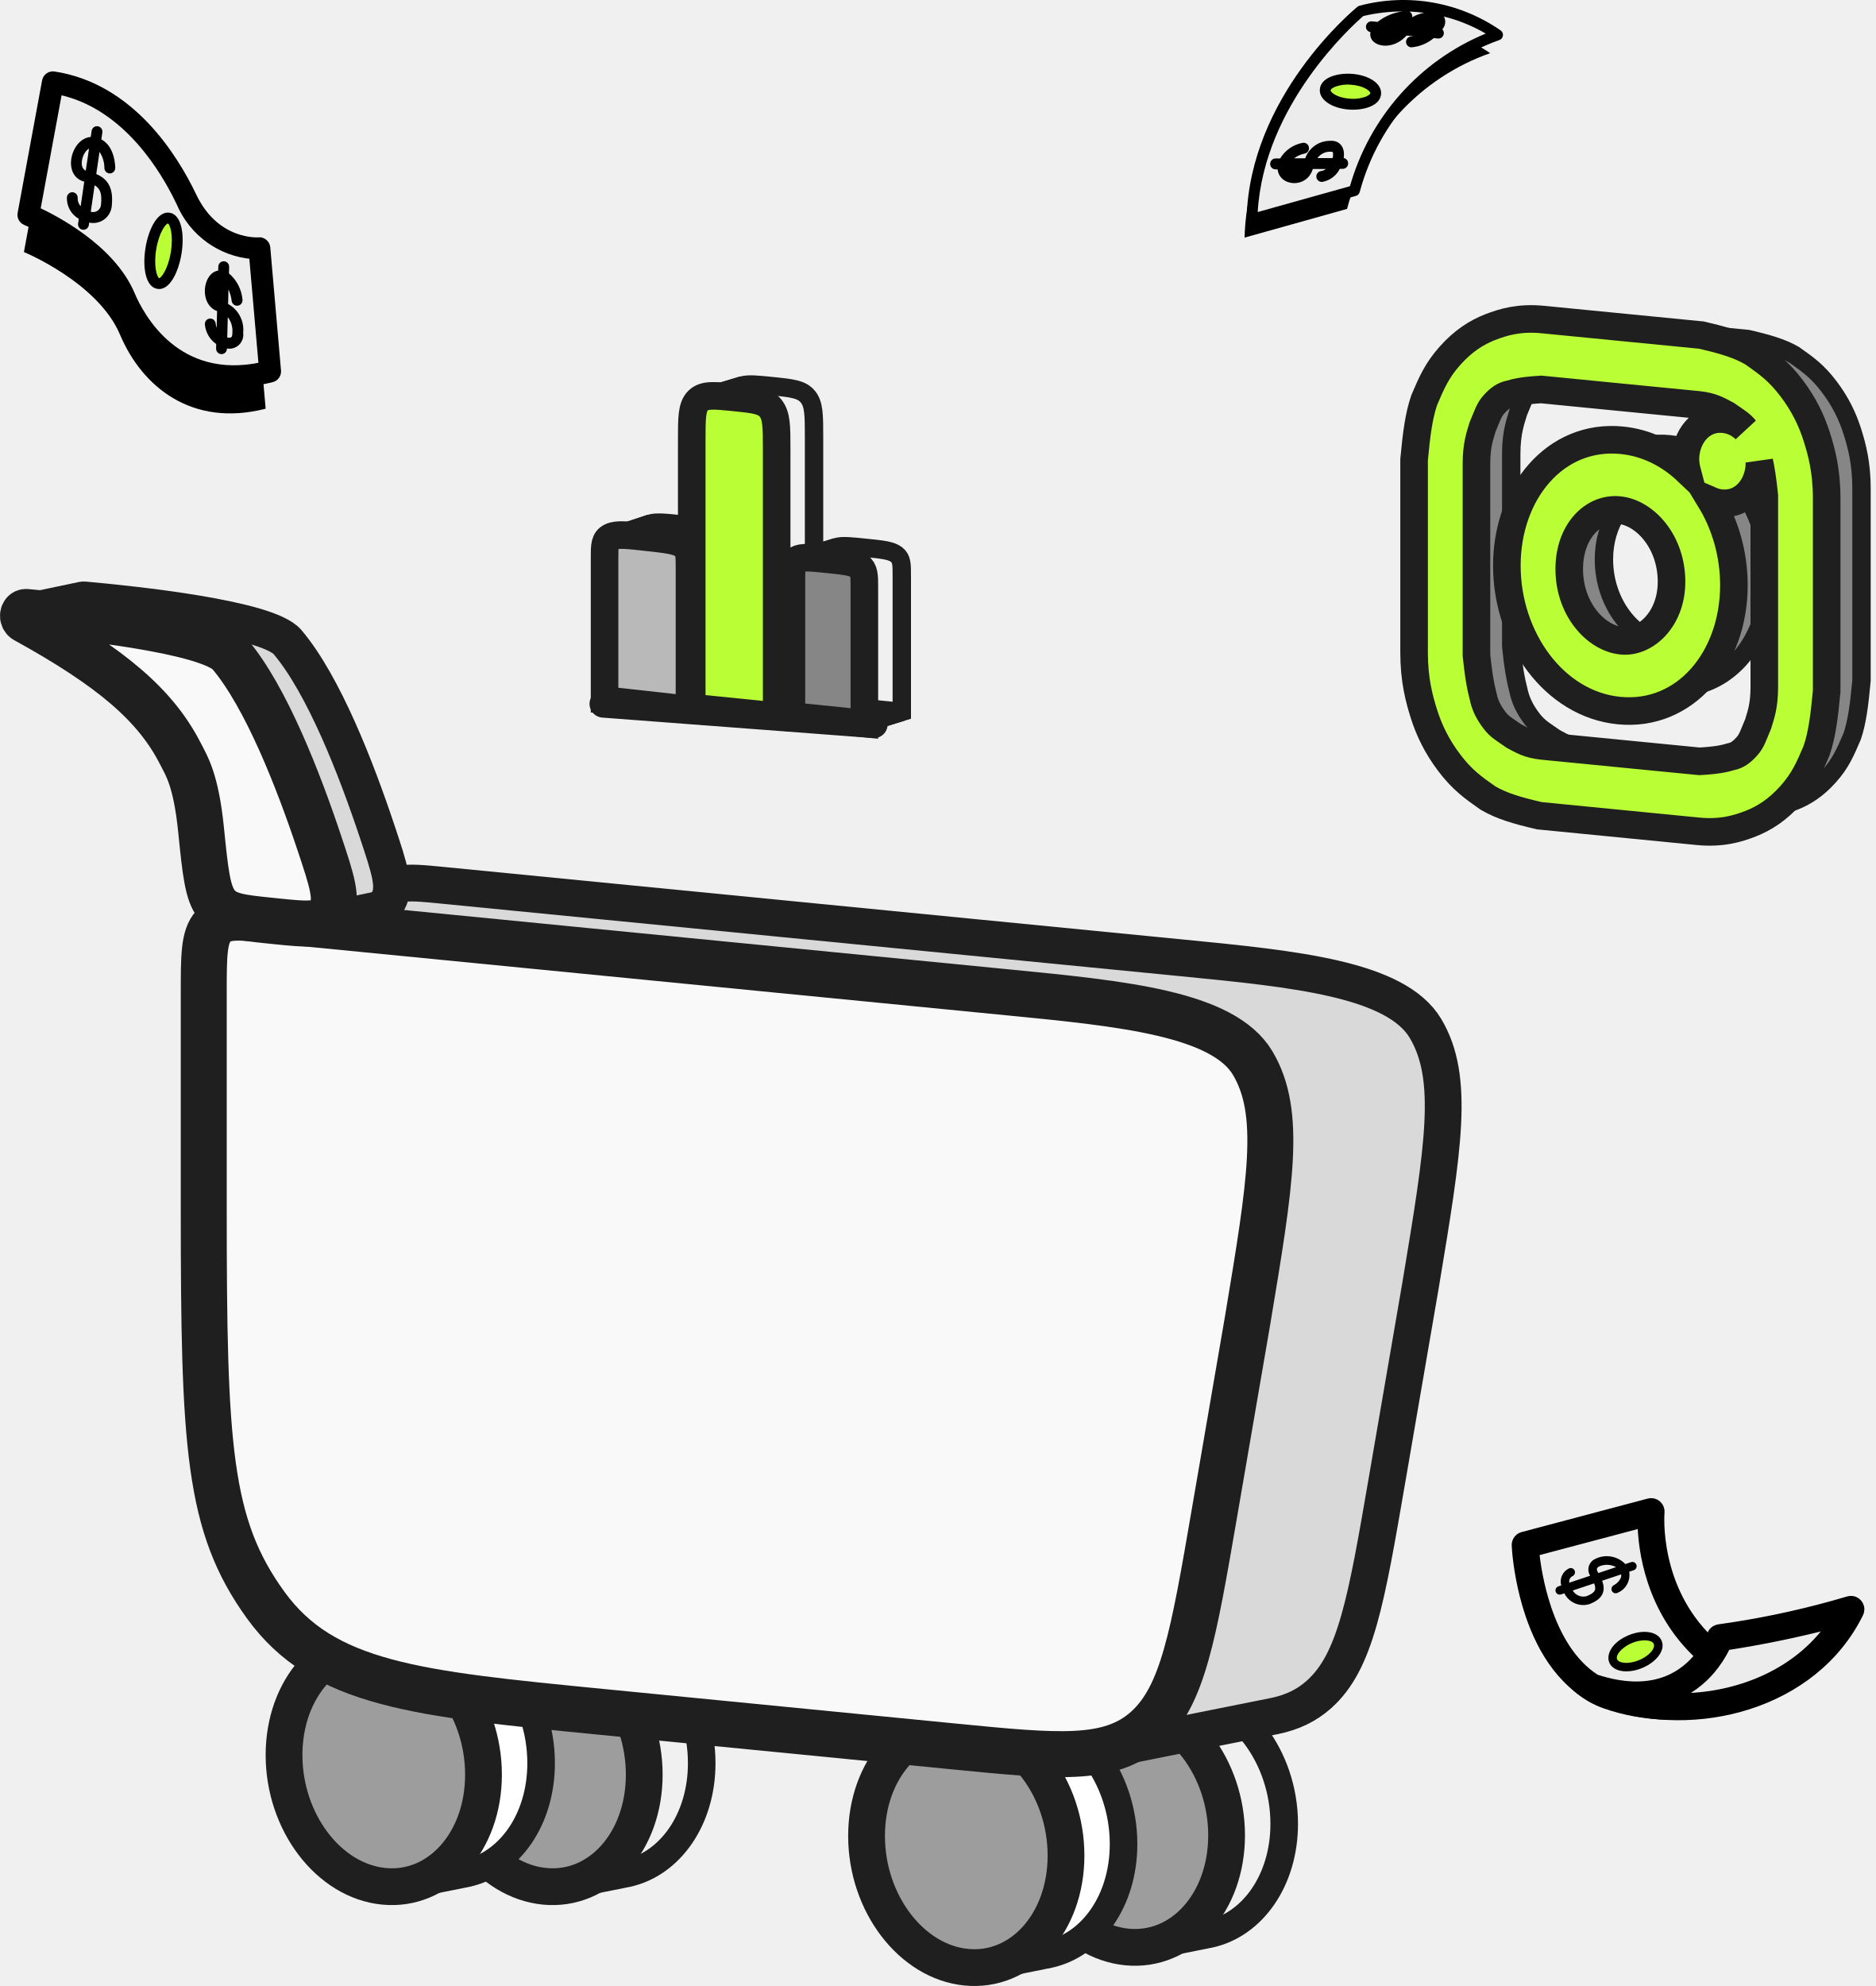
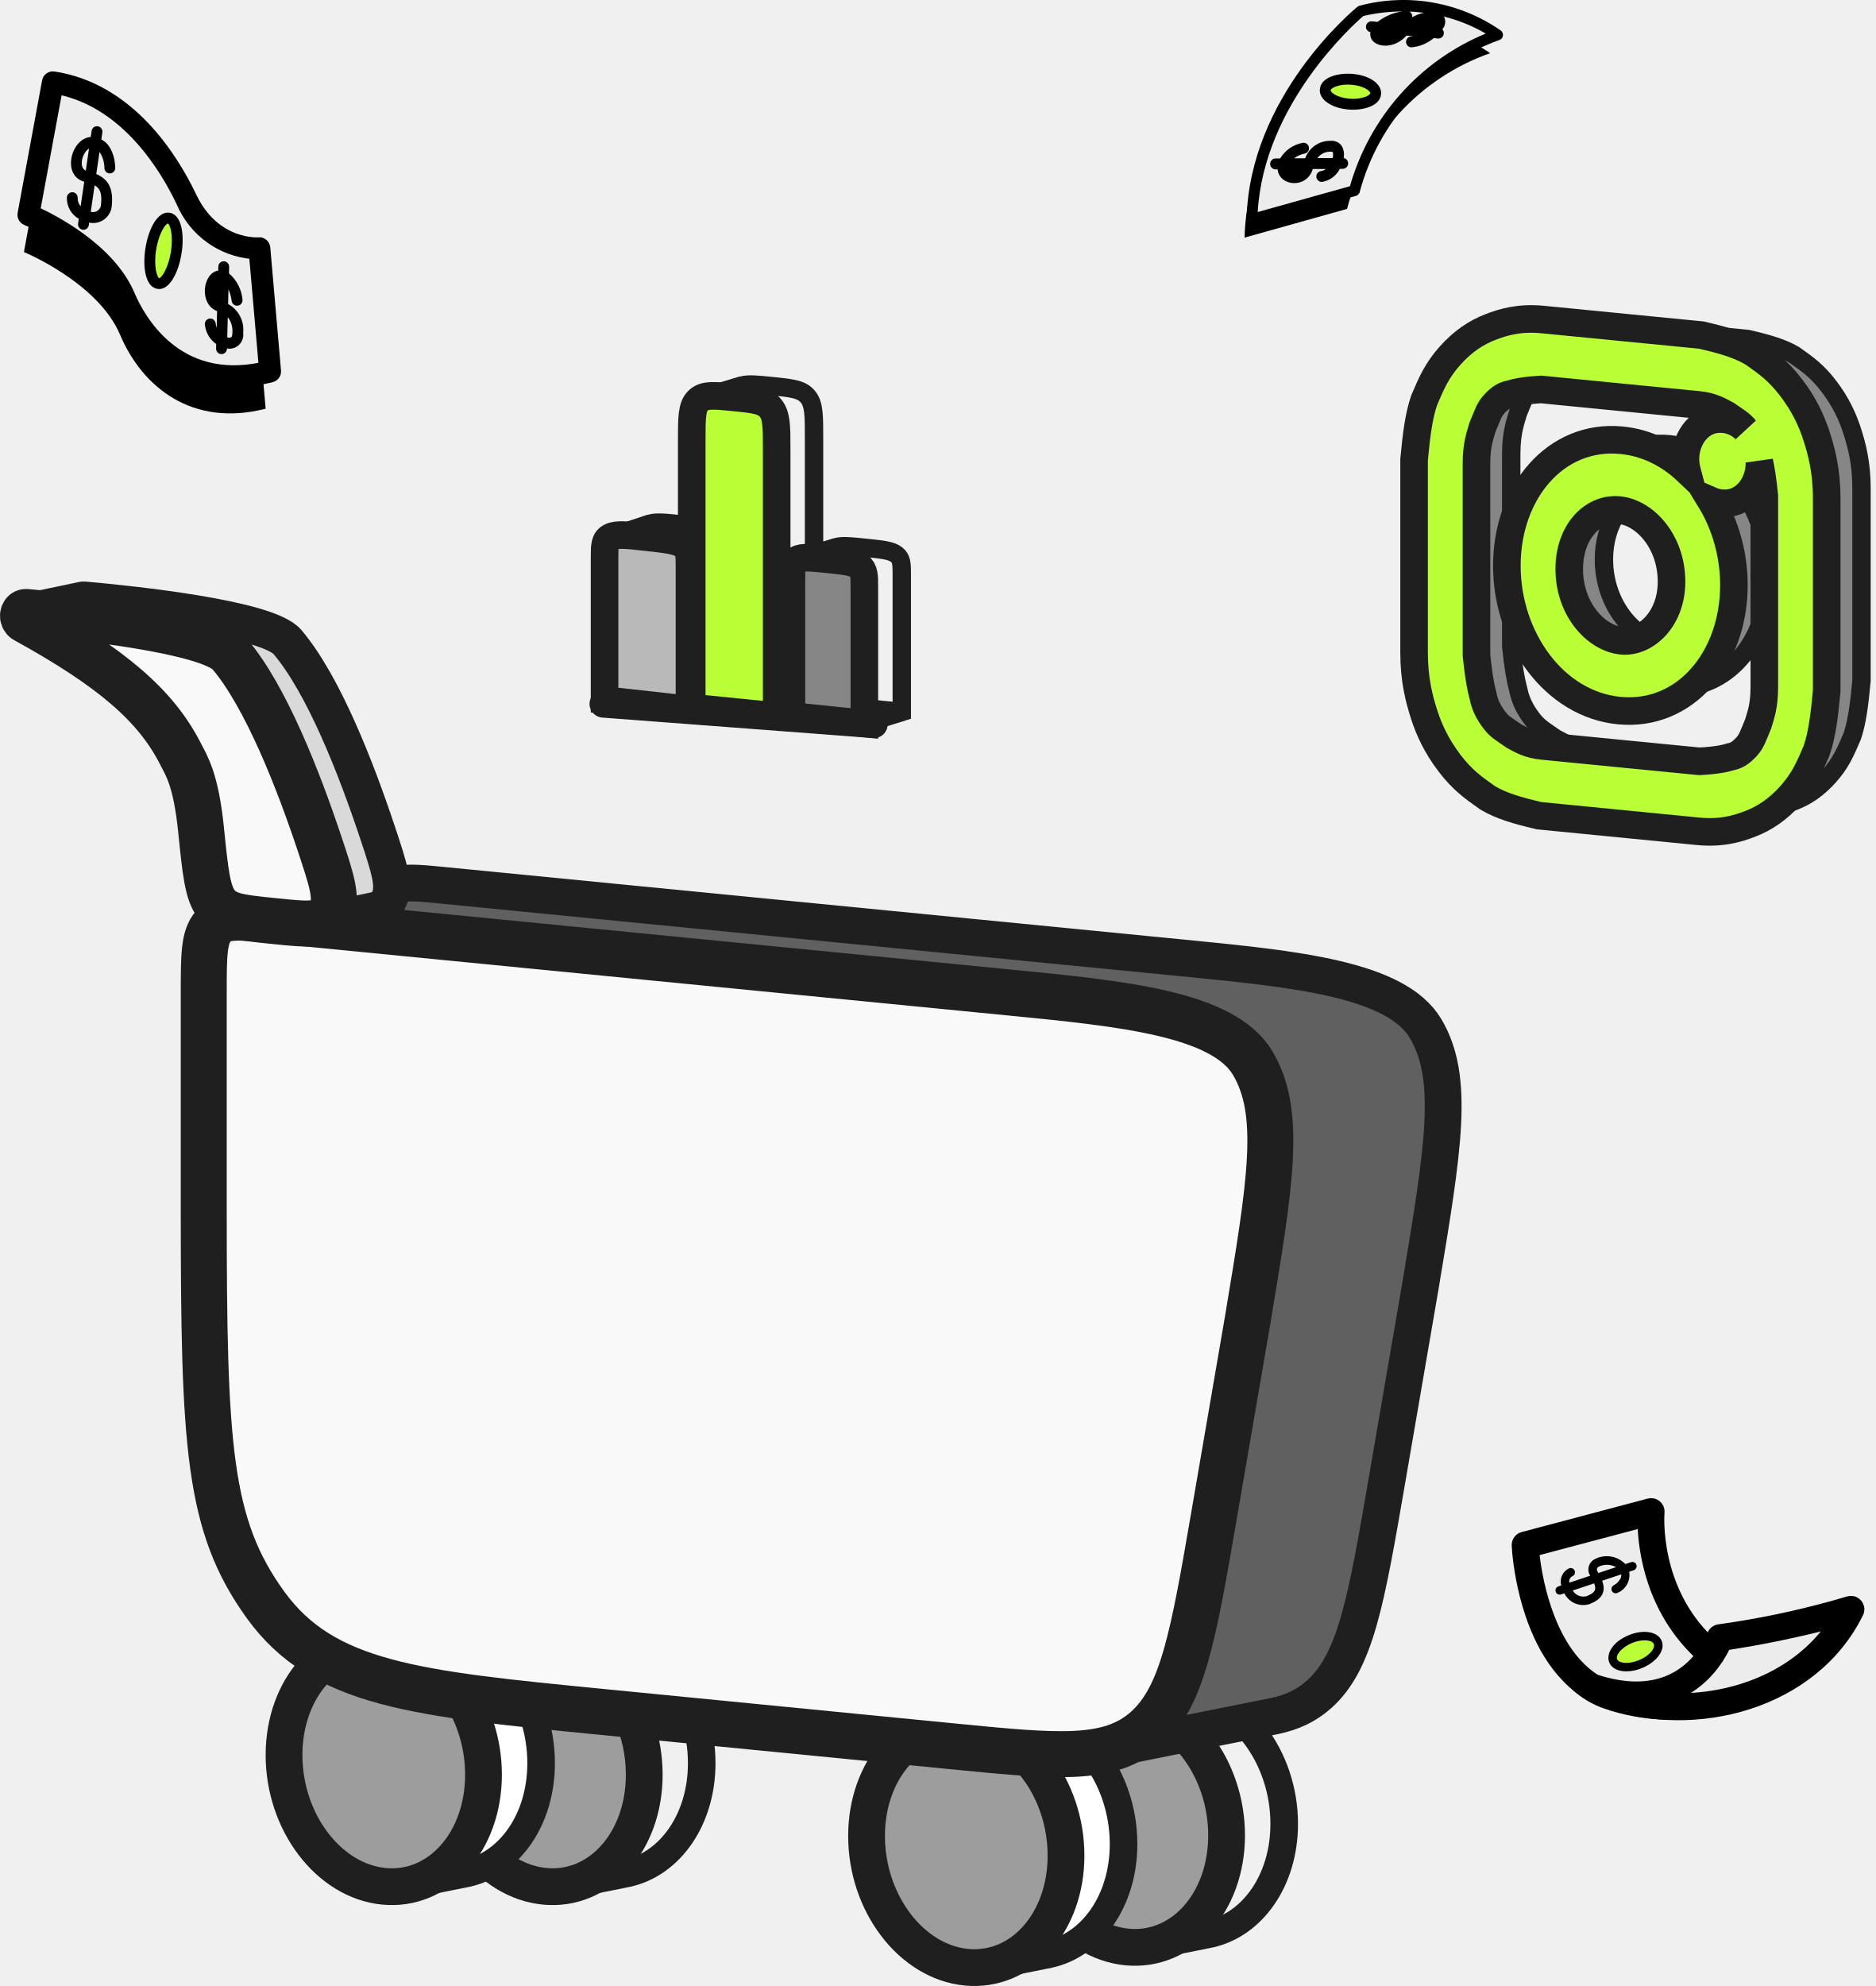
<svg xmlns="http://www.w3.org/2000/svg" width="102" height="108" viewBox="0 0 102 108" fill="none">
  <path d="M47.531 39.389L32.815 38.275" stroke="#1F1F1F" stroke-width="1.5" stroke-linecap="round" />
  <path fill-rule="evenodd" clip-rule="evenodd" d="M37.501 38.584V30.837C37.501 30.193 37.501 29.871 37.163 29.633C36.824 29.395 36.28 29.335 35.191 29.214C34.212 29.105 33.673 29.046 33.328 29.153L35.362 28.477C35.706 28.369 36.245 28.428 37.225 28.537C38.314 28.658 38.858 28.718 39.196 28.956C39.535 29.194 39.535 29.516 39.535 30.16V37.907L37.501 38.584Z" stroke="#1F1F1F" />
  <path fill-rule="evenodd" clip-rule="evenodd" d="M33.329 29.154C33.291 29.166 33.255 29.18 33.221 29.196C32.883 29.359 32.883 29.681 32.883 30.326V38.072L37.502 38.585L39.535 37.908L34.916 37.395V29.649C34.916 29.004 34.916 28.682 35.255 28.519C35.288 28.503 35.324 28.489 35.363 28.477L33.329 29.154Z" stroke="#1F1F1F" />
  <path d="M32.883 30.325V38.072L37.502 38.584V30.838C37.502 30.193 37.502 29.871 37.163 29.633C36.825 29.396 36.281 29.335 35.192 29.215C34.104 29.094 33.559 29.033 33.221 29.196C32.883 29.359 32.883 29.681 32.883 30.325Z" fill="#B9B9B9" stroke="#1F1F1F" stroke-width="1.5" />
  <path fill-rule="evenodd" clip-rule="evenodd" d="M42.244 38.946V24.41C42.244 23.2 42.244 22.596 41.905 22.186C41.567 21.776 41.023 21.721 39.934 21.611C39.172 21.534 38.677 21.484 38.332 21.578L40.366 20.962C40.71 20.868 41.206 20.918 41.968 20.995C43.056 21.105 43.601 21.16 43.939 21.57C44.277 21.98 44.277 22.584 44.277 23.794V38.33L42.244 38.946Z" stroke="#1F1F1F" />
  <path fill-rule="evenodd" clip-rule="evenodd" d="M38.332 21.578C38.185 21.618 38.065 21.685 37.963 21.788C37.625 22.129 37.625 22.734 37.625 23.943V38.479L42.244 38.945L44.278 38.33L39.659 37.863V23.327C39.659 22.118 39.659 21.513 39.997 21.172C40.098 21.069 40.218 21.003 40.366 20.962L38.332 21.578Z" stroke="#1F1F1F" />
  <path d="M37.625 23.943V38.479L42.244 38.946V24.41C42.244 23.2 42.244 22.596 41.906 22.186C41.568 21.776 41.023 21.721 39.934 21.611C38.846 21.501 38.301 21.446 37.963 21.788C37.625 22.129 37.625 22.734 37.625 23.943Z" fill="#BAFE35" stroke="#1F1F1F" stroke-width="1.5" />
  <path fill-rule="evenodd" clip-rule="evenodd" d="M47.016 39.342V31.927C47.016 31.311 47.016 31.002 46.726 30.781C46.435 30.559 45.968 30.511 45.033 30.415C44.228 30.333 43.77 30.286 43.473 30.377L45.506 29.751C45.804 29.66 46.262 29.707 47.066 29.79C48.001 29.885 48.469 29.933 48.759 30.155C49.05 30.376 49.05 30.685 49.05 31.302V38.716L47.016 39.342Z" stroke="#1F1F1F" />
  <path fill-rule="evenodd" clip-rule="evenodd" d="M43.471 30.377C43.422 30.392 43.378 30.411 43.337 30.433C43.047 30.595 43.047 30.904 43.047 31.52V38.935L47.014 39.342L49.048 38.716L45.081 38.309V30.894C45.081 30.277 45.081 29.969 45.371 29.807C45.412 29.785 45.456 29.766 45.504 29.751L43.471 30.377Z" stroke="#1F1F1F" />
  <path d="M43.047 31.521V38.935L47.014 39.342V31.928C47.014 31.311 47.014 31.003 46.724 30.781C46.433 30.56 45.966 30.512 45.031 30.416C44.095 30.32 43.628 30.272 43.337 30.434C43.047 30.595 43.047 30.904 43.047 31.521Z" fill="#868686" stroke="#1F1F1F" stroke-width="1.5" />
  <path fill-rule="evenodd" clip-rule="evenodd" d="M62.679 105.796C62.236 105.895 61.771 105.925 61.292 105.878C58.296 105.584 55.867 102.389 55.867 98.742C55.867 95.678 57.581 93.27 59.905 92.752L63.038 92.125C60.714 92.643 59 95.051 59 98.115C59 101.762 61.428 104.957 64.424 105.251C64.904 105.298 65.369 105.268 65.811 105.169L62.679 105.796Z" stroke="#1F1F1F" />
  <path fill-rule="evenodd" clip-rule="evenodd" d="M59.906 92.752C60.349 92.654 60.814 92.624 61.293 92.671C64.289 92.965 66.718 96.159 66.718 99.807C66.718 102.87 65.004 105.279 62.68 105.797L65.813 105.17C68.137 104.652 69.85 102.243 69.85 99.18C69.85 95.532 67.422 92.338 64.426 92.043C63.946 91.996 63.482 92.026 63.039 92.125L59.906 92.752Z" stroke="#1F1F1F" stroke-width="1.5" />
  <path d="M66.716 99.807C66.716 103.454 64.288 106.172 61.292 105.878C58.296 105.584 55.867 102.389 55.867 98.742C55.867 95.095 58.296 92.376 61.292 92.671C64.288 92.965 66.716 96.159 66.716 99.807Z" fill="#9D9D9D" stroke="#1F1F1F" stroke-width="2" />
  <path fill-rule="evenodd" clip-rule="evenodd" d="M31.003 102.496C30.56 102.595 30.095 102.625 29.616 102.578C26.62 102.284 24.191 99.089 24.191 95.442C24.191 92.378 25.905 89.97 28.229 89.452L31.362 88.825C29.038 89.343 27.324 91.751 27.324 94.815C27.324 98.462 29.753 101.657 32.749 101.951C33.228 101.998 33.693 101.968 34.136 101.869L31.003 102.496Z" stroke="#1F1F1F" />
  <path fill-rule="evenodd" clip-rule="evenodd" d="M28.223 89.452C28.665 89.353 29.13 89.323 29.61 89.371C32.605 89.665 35.034 92.859 35.034 96.507C35.034 99.57 33.32 101.979 30.996 102.497L34.129 101.87C36.453 101.352 38.167 98.943 38.167 95.88C38.167 92.233 35.738 89.037 32.742 88.743C32.263 88.696 31.798 88.727 31.355 88.825L28.223 89.452Z" stroke="#1F1F1F" stroke-width="1.5" />
  <path d="M35.041 96.507C35.041 100.154 32.612 102.872 29.616 102.578C26.62 102.284 24.191 99.089 24.191 95.442C24.191 91.795 26.62 89.076 29.616 89.37C32.612 89.664 35.041 92.859 35.041 96.507Z" fill="#9D9D9D" stroke="#1F1F1F" stroke-width="2" />
  <path fill-rule="evenodd" clip-rule="evenodd" d="M53.944 106.896C53.502 106.995 53.037 107.025 52.557 106.978C49.562 106.684 47.133 103.489 47.133 99.842C47.133 96.778 48.846 94.37 51.17 93.852L54.303 93.225C51.979 93.743 50.266 96.151 50.266 99.215C50.266 102.862 52.694 106.057 55.69 106.351C56.169 106.398 56.634 106.368 57.077 106.269L53.944 106.896Z" stroke="#1F1F1F" />
  <path fill-rule="evenodd" clip-rule="evenodd" d="M51.168 93.852C51.611 93.753 52.075 93.723 52.555 93.77C55.551 94.064 57.979 97.259 57.979 100.907C57.979 103.97 56.266 106.379 53.942 106.897L57.074 106.269C59.398 105.752 61.112 103.343 61.112 100.28C61.112 96.632 58.683 93.437 55.688 93.143C55.208 93.096 54.743 93.126 54.301 93.225L51.168 93.852Z" fill="white" stroke="#1F1F1F" stroke-width="1.5" />
  <path d="M57.982 100.907C57.982 104.554 55.553 107.272 52.557 106.978C49.562 106.684 47.133 103.489 47.133 99.842C47.133 96.195 49.562 93.476 52.557 93.77C55.553 94.064 57.982 97.259 57.982 100.907Z" fill="#9D9D9D" stroke="#1F1F1F" stroke-width="2" />
  <path fill-rule="evenodd" clip-rule="evenodd" d="M22.261 102.496C21.818 102.595 21.353 102.625 20.874 102.578C17.878 102.284 15.449 99.089 15.449 95.442C15.449 92.378 17.163 89.97 19.487 89.452L22.62 88.825C20.296 89.343 18.582 91.751 18.582 94.815C18.582 98.462 21.011 101.657 24.006 101.951C24.486 101.998 24.951 101.968 25.393 101.869L22.261 102.496Z" stroke="#1F1F1F" />
  <path fill-rule="evenodd" clip-rule="evenodd" d="M19.488 89.452C19.931 89.353 20.396 89.323 20.875 89.371C23.871 89.665 26.3 92.859 26.3 96.507C26.3 99.57 24.586 101.979 22.262 102.497L25.395 101.87C27.719 101.352 29.432 98.943 29.432 95.88C29.432 92.233 27.004 89.037 24.008 88.743C23.528 88.696 23.064 88.727 22.621 88.825L19.488 89.452Z" fill="white" stroke="#1F1F1F" stroke-width="1.5" />
  <path d="M26.298 96.507C26.298 100.154 23.87 102.872 20.874 102.578C17.878 102.284 15.449 99.089 15.449 95.442C15.449 91.795 17.878 89.076 20.874 89.37C23.87 89.664 26.298 92.859 26.298 96.507Z" fill="#9D9D9D" stroke="#1F1F1F" stroke-width="2" />
-   <path fill-rule="evenodd" clip-rule="evenodd" d="M12.324 49.961C12.85 49.846 13.585 49.918 14.664 50.024L54.955 53.977C61.048 54.575 66.534 55.114 68.139 57.812C69.745 60.51 69.117 64.277 67.862 71.81V71.81L66.054 82.308C64.915 88.927 64.345 92.237 62.35 94.02C61.671 94.627 60.897 94.995 59.949 95.195L69.347 93.314C70.295 93.114 71.069 92.746 71.748 92.139C73.743 90.356 74.313 87.046 75.452 80.427L77.26 69.929V69.929C78.515 62.396 79.142 58.629 77.537 55.931C75.931 53.233 70.446 52.694 64.353 52.096L24.062 48.142C22.983 48.036 22.248 47.964 21.722 48.08L12.324 49.961Z" fill="#D9D9D9" stroke="#1F1F1F" stroke-width="2" />
+   <path fill-rule="evenodd" clip-rule="evenodd" d="M12.324 49.961C12.85 49.846 13.585 49.918 14.664 50.024L54.955 53.977C61.048 54.575 66.534 55.114 68.139 57.812C69.745 60.51 69.117 64.277 67.862 71.81V71.81L66.054 82.308C64.915 88.927 64.345 92.237 62.35 94.02C61.671 94.627 60.897 94.995 59.949 95.195L69.347 93.314C70.295 93.114 71.069 92.746 71.748 92.139C73.743 90.356 74.313 87.046 75.452 80.427L77.26 69.929V69.929C78.515 62.396 79.142 58.629 77.537 55.931C75.931 53.233 70.446 52.694 64.353 52.096L24.062 48.142C22.983 48.036 22.248 47.964 21.722 48.08L12.324 49.961Z" fill="#606060" stroke="#1F1F1F" stroke-width="2" />
  <path d="M51.883 94.973L32.706 93.091C22.62 92.102 17.577 91.607 14.444 87.276C11.311 82.945 11.082 78.649 11.082 65.698V57.686V54.03C11.082 51.976 11.082 50.949 11.606 50.362C12.13 49.776 12.974 49.858 14.661 50.024L54.952 53.978C61.045 54.576 66.53 55.114 68.136 57.812C69.741 60.511 69.114 64.277 67.858 71.81V71.811L66.051 82.308C64.911 88.927 64.342 92.237 62.346 94.021C60.351 95.804 57.528 95.527 51.883 94.973Z" fill="#F9F9F9" stroke="#1F1F1F" stroke-width="2.5" />
  <path fill-rule="evenodd" clip-rule="evenodd" d="M17.217 50.173C17.576 50.1 17.824 49.937 17.991 49.628C18.388 48.893 18.056 47.894 17.391 45.897V45.897C16.239 42.439 14.476 37.908 12.511 35.578C11.421 34.285 4.13 33.52 1.432 33.279C1.416 33.277 1.401 33.278 1.387 33.281L4.519 32.624C4.534 32.621 4.549 32.62 4.565 32.622C7.263 32.863 14.553 33.628 15.643 34.921C17.609 37.251 19.372 41.782 20.523 45.24V45.24C21.188 47.237 21.521 48.236 21.124 48.971C20.957 49.28 20.709 49.444 20.35 49.516L17.217 50.173Z" fill="#D9D9D9" stroke="#1F1F1F" stroke-width="2" />
  <path fill-rule="evenodd" clip-rule="evenodd" d="M1.383 33.281C1.22 33.315 1.196 33.618 1.372 33.716C6.079 36.31 8.477 38.356 9.823 41.007C10.139 41.63 10.659 42.38 10.936 45.122C11.17 47.428 11.287 48.581 11.793 49.2C12.3 49.819 13.101 49.902 14.704 50.067L15.017 50.099C16.012 50.201 16.718 50.274 17.214 50.173L20.346 49.516C19.851 49.617 19.145 49.544 18.15 49.442L17.837 49.41C16.234 49.245 15.432 49.163 14.926 48.544C14.419 47.924 14.303 46.771 14.069 44.465C13.791 41.723 13.271 40.973 12.955 40.35C11.609 37.7 9.212 35.653 4.505 33.059C4.329 32.962 4.353 32.658 4.516 32.624L1.383 33.281Z" stroke="#1F1F1F" />
  <path d="M9.823 41.007C10.139 41.63 10.659 42.38 10.936 45.122C11.17 47.428 11.287 48.581 11.793 49.2C12.3 49.82 13.101 49.902 14.704 50.067L15.017 50.099C16.732 50.275 17.59 50.363 17.987 49.628C18.384 48.893 18.052 47.894 17.387 45.897V45.897C16.236 42.439 14.472 37.908 12.507 35.578C11.417 34.285 4.126 33.52 1.429 33.279C1.226 33.261 1.181 33.61 1.372 33.716C6.079 36.31 8.477 38.357 9.823 41.007Z" fill="#F9F9F9" stroke="#1F1F1F" stroke-width="2.5" />
  <path fill-rule="evenodd" clip-rule="evenodd" d="M94.316 41.88C94.187 41.92 94.044 41.958 93.871 41.993L96.514 41.464C96.687 41.429 96.83 41.391 96.959 41.351L94.316 41.88Z" stroke="#1F1F1F" />
  <path fill-rule="evenodd" clip-rule="evenodd" d="M93.87 41.994C93.535 42.062 93.088 42.12 92.422 42.156C91.287 42.044 91.035 42.019 88.133 41.735C85.232 41.45 84.979 41.425 83.844 41.314C82.835 41.215 82.33 40.858 81.952 40.667C81.447 40.311 81.069 40.12 80.69 39.622C80.312 39.124 80.059 38.639 79.933 38.012C79.807 37.539 79.681 36.912 79.555 35.671C79.555 34.289 79.555 33.982 79.555 30.449C79.555 26.917 79.555 26.61 79.555 25.228C79.555 23.999 79.807 23.409 79.933 22.961C80.186 22.372 80.312 21.923 80.69 21.5C81.069 21.076 81.447 20.806 81.952 20.702L84.594 20.173C84.09 20.277 83.711 20.547 83.333 20.971C82.954 21.394 82.828 21.843 82.576 22.432C82.45 22.88 82.198 23.47 82.198 24.699C82.198 26.081 82.198 26.388 82.198 29.92C82.198 33.453 82.198 33.76 82.198 35.142C82.324 36.383 82.45 37.01 82.576 37.483C82.702 38.11 82.954 38.595 83.333 39.093C83.711 39.591 84.09 39.782 84.594 40.138C84.973 40.329 85.478 40.686 86.487 40.785C87.622 40.896 87.874 40.921 90.776 41.206C93.678 41.49 93.93 41.515 95.065 41.627C95.731 41.591 96.178 41.533 96.513 41.465L93.87 41.994Z" fill="#868686" stroke="#1F1F1F" />
  <path fill-rule="evenodd" clip-rule="evenodd" d="M81.961 20.701C82.09 20.662 82.233 20.623 82.406 20.588L85.048 20.06C84.876 20.095 84.733 20.133 84.604 20.172L81.961 20.701Z" stroke="#1F1F1F" />
  <path fill-rule="evenodd" clip-rule="evenodd" d="M82.394 20.589C82.73 20.52 83.176 20.463 83.842 20.427C84.978 20.538 85.356 20.575 88.131 20.848C90.907 21.12 91.285 21.157 92.421 21.269C93.43 21.368 93.934 21.724 94.313 21.915C94.817 22.272 95.196 22.462 95.575 22.96C95.953 23.458 96.205 23.944 96.331 24.57C96.458 25.044 96.584 25.67 96.71 26.911C96.71 28.293 96.71 28.601 96.71 32.133C96.71 35.665 96.71 35.972 96.71 37.355C96.71 38.583 96.458 39.173 96.331 39.621C96.079 40.211 95.953 40.659 95.575 41.083C95.196 41.506 94.817 41.776 94.313 41.88L96.956 41.351C97.46 41.247 97.839 40.977 98.217 40.554C98.596 40.13 98.722 39.682 98.974 39.092C99.1 38.644 99.353 38.054 99.353 36.826C99.353 35.443 99.353 35.136 99.353 31.604C99.353 28.072 99.353 27.764 99.353 26.382C99.227 25.141 99.1 24.515 98.974 24.041C98.848 23.415 98.596 22.929 98.217 22.431C97.839 21.933 97.46 21.743 96.956 21.386C96.577 21.195 96.073 20.839 95.064 20.74C93.928 20.628 93.55 20.591 90.774 20.319C87.999 20.046 87.62 20.009 86.485 19.898C85.819 19.934 85.373 19.991 85.037 20.06L82.394 20.589Z" stroke="#1F1F1F" />
  <path fill-rule="evenodd" clip-rule="evenodd" d="M82.346 18.182C81.957 18.257 81.625 18.372 81.323 18.49C80.692 18.735 80.061 19.134 79.43 19.84C78.799 20.546 78.547 21.135 78.169 22.02C77.916 22.763 77.79 23.672 77.664 25.042C77.664 26.424 77.664 26.885 77.664 30.264C77.664 33.796 77.664 34.103 77.664 35.485C77.664 36.867 77.916 37.814 78.169 38.606C78.421 39.399 78.799 40.204 79.43 41.034C80.061 41.864 80.566 42.22 81.323 42.755C81.953 43.124 82.71 43.352 83.846 43.617C84.981 43.729 85.359 43.766 88.135 44.038C90.91 44.311 91.289 44.348 92.424 44.459C93.014 44.517 93.502 44.482 93.924 44.4L96.567 43.871C96.145 43.953 95.657 43.988 95.067 43.93C93.931 43.819 93.553 43.782 90.778 43.509C88.002 43.237 87.624 43.2 86.488 43.088C85.353 42.823 84.596 42.595 83.965 42.226C83.209 41.691 82.704 41.335 82.073 40.505C81.442 39.675 81.064 38.87 80.811 38.077C80.559 37.285 80.307 36.339 80.307 34.956C80.307 33.574 80.307 33.267 80.307 29.735C80.307 26.356 80.307 25.895 80.307 24.513C80.433 23.143 80.559 22.234 80.811 21.491C81.19 20.606 81.442 20.017 82.073 19.311C82.704 18.605 83.335 18.206 83.965 17.961C84.268 17.843 84.6 17.728 84.989 17.653L82.346 18.182Z" stroke="#1F1F1F" />
  <path fill-rule="evenodd" clip-rule="evenodd" d="M93.925 44.4C94.314 44.325 94.646 44.21 94.949 44.092C95.58 43.847 96.21 43.448 96.841 42.742C97.472 42.036 97.724 41.447 98.103 40.562C98.355 39.819 98.481 38.91 98.607 37.54C98.607 36.158 98.607 35.697 98.607 32.318C98.607 28.94 98.607 28.479 98.607 27.097C98.607 25.715 98.355 24.768 98.103 23.976C97.85 23.183 97.472 22.378 96.841 21.548C96.21 20.718 95.706 20.362 94.949 19.827C94.318 19.457 93.561 19.23 92.426 18.965C91.29 18.853 91.038 18.828 88.136 18.544C85.235 18.259 84.983 18.234 83.847 18.123C83.257 18.065 82.769 18.1 82.348 18.182L84.99 17.653C85.412 17.571 85.9 17.536 86.49 17.594C87.626 17.705 87.878 17.73 90.779 18.015C93.681 18.299 93.933 18.324 95.069 18.436C96.204 18.701 96.961 18.928 97.592 19.298C98.349 19.833 98.853 20.189 99.484 21.019C100.115 21.849 100.493 22.654 100.746 23.447C100.998 24.239 101.25 25.186 101.25 26.568C101.25 27.95 101.25 28.411 101.25 31.789C101.25 35.168 101.25 35.629 101.25 37.011C101.124 38.381 100.998 39.29 100.746 40.033C100.367 40.918 100.115 41.507 99.484 42.213C98.853 42.919 98.222 43.318 97.592 43.563C97.289 43.681 96.957 43.796 96.568 43.871L93.925 44.4Z" fill="#868686" stroke="#1F1F1F" />
  <path fill-rule="evenodd" clip-rule="evenodd" d="M86.91 24.732C84.488 25.161 82.715 27.589 82.715 30.758C82.715 34.444 85.112 37.598 88.139 37.895C88.563 37.936 88.975 37.919 89.369 37.85L92.012 37.321C91.618 37.391 91.206 37.407 90.782 37.366C87.755 37.069 85.358 33.915 85.358 30.229C85.358 27.06 87.13 24.632 89.553 24.203L86.91 24.732Z" stroke="#1F1F1F" />
  <path fill-rule="evenodd" clip-rule="evenodd" d="M89.366 37.85C91.788 37.421 93.561 34.993 93.561 31.823C93.561 28.137 91.164 24.984 88.136 24.687C87.712 24.645 87.301 24.662 86.906 24.732L89.549 24.203C89.943 24.133 90.355 24.116 90.779 24.158C93.806 24.455 96.203 27.608 96.203 31.294C96.203 34.464 94.431 36.892 92.008 37.321L89.366 37.85Z" fill="#868686" stroke="#1F1F1F" />
  <path fill-rule="evenodd" clip-rule="evenodd" d="M87.211 27.046C87.504 26.98 87.814 26.959 88.137 26.991C90.029 27.177 91.669 29.18 91.669 31.638C91.669 33.573 90.512 35.178 89.02 35.532L91.663 35.003C93.155 34.649 94.312 33.044 94.312 31.109C94.312 28.651 92.672 26.648 90.78 26.462C90.457 26.43 90.147 26.451 89.854 26.517L87.211 27.046Z" stroke="#1F1F1F" />
  <path fill-rule="evenodd" clip-rule="evenodd" d="M89.013 35.532C88.729 35.599 88.433 35.621 88.13 35.591C86.238 35.406 84.598 33.402 84.598 30.944C84.598 29.009 85.666 27.396 87.204 27.046L89.847 26.517C88.309 26.867 87.24 28.48 87.24 30.415C87.24 32.873 88.88 34.877 90.773 35.062C91.076 35.092 91.372 35.07 91.656 35.003L89.013 35.532Z" fill="#868686" stroke="#1F1F1F" />
  <path fill-rule="evenodd" clip-rule="evenodd" d="M93.97 26.603C94.53 26.501 94.948 25.931 94.948 25.202C94.948 24.354 94.383 23.611 93.686 23.542C93.588 23.533 93.493 23.537 93.402 23.553L96.045 23.024C96.136 23.008 96.231 23.004 96.329 23.013C97.026 23.082 97.59 23.825 97.59 24.673C97.59 25.402 97.173 25.972 96.612 26.074L93.97 26.603Z" stroke="#1F1F1F" />
  <path fill-rule="evenodd" clip-rule="evenodd" d="M93.396 23.554C92.836 23.655 92.418 24.225 92.418 24.954C92.418 25.803 92.983 26.546 93.68 26.614C93.777 26.624 93.872 26.619 93.963 26.603L96.606 26.074C96.515 26.09 96.42 26.095 96.322 26.085C95.626 26.017 95.061 25.274 95.061 24.425C95.061 23.696 95.478 23.126 96.039 23.025L93.396 23.554Z" stroke="#1F1F1F" />
  <path d="M81.051 17.791C81.745 17.521 82.625 17.25 83.919 17.377L92.497 18.218L92.547 18.223L92.595 18.234C93.592 18.467 94.371 18.686 95.044 19.026L95.326 19.179L95.353 19.196L95.38 19.215C96.147 19.757 96.732 20.168 97.436 21.095C98.125 22 98.54 22.884 98.815 23.749C99.081 24.583 99.356 25.611 99.356 27.097V37.575L99.353 37.609C99.227 38.976 99.096 39.967 98.811 40.803L98.802 40.831L98.79 40.857C98.411 41.742 98.119 42.435 97.398 43.242C96.689 44.036 95.96 44.504 95.219 44.792C94.525 45.062 93.644 45.333 92.351 45.206L83.772 44.364L83.724 44.359L83.675 44.347C82.535 44.081 81.68 43.834 80.943 43.403L80.916 43.386L80.89 43.368C80.122 42.826 79.537 42.414 78.833 41.488C78.145 40.583 77.729 39.699 77.454 38.834C77.189 37.999 76.914 36.972 76.914 35.485V25.008L76.917 24.973C77.043 23.607 77.174 22.616 77.458 21.779L77.468 21.752L77.48 21.724C77.858 20.84 78.15 20.147 78.871 19.341C79.581 18.546 80.31 18.079 81.051 17.791ZM83.832 21.179C82.9 21.233 82.471 21.327 82.174 21.419L82.14 21.429L82.105 21.436C81.809 21.497 81.564 21.649 81.251 21.999C80.986 22.295 80.921 22.554 80.643 23.211C80.507 23.678 80.307 24.16 80.307 25.227V35.628C80.398 36.52 80.487 37.068 80.573 37.464L80.659 37.819L80.665 37.842L80.67 37.864C80.769 38.356 80.963 38.739 81.289 39.168C81.569 39.536 81.792 39.638 82.345 40.026C82.752 40.238 83.117 40.489 83.919 40.567C85.054 40.679 85.307 40.703 88.208 40.988C91.057 41.268 91.352 41.296 92.436 41.402C93.369 41.349 93.799 41.255 94.096 41.164L94.13 41.153L94.165 41.146C94.46 41.085 94.706 40.933 95.019 40.583C95.284 40.285 95.348 40.026 95.629 39.365C95.765 38.9 95.963 38.417 95.963 37.355V26.952C95.871 26.052 95.779 25.502 95.692 25.106C95.694 25.138 95.697 25.17 95.697 25.202C95.697 26.329 94.898 27.487 93.612 27.361C93.407 27.341 93.216 27.286 93.038 27.209C93.843 28.535 94.31 30.147 94.31 31.824C94.309 35.789 91.678 38.996 88.061 38.641C84.539 38.296 81.96 34.708 81.96 30.759C81.96 26.793 84.591 23.586 88.208 23.941C89.564 24.074 90.779 24.689 91.762 25.618C91.705 25.4 91.674 25.176 91.674 24.955C91.674 23.827 92.473 22.671 93.759 22.797C94.22 22.842 94.614 23.047 94.925 23.346C94.669 23.033 94.443 22.918 93.93 22.558C93.52 22.346 93.155 22.094 92.351 22.015C91.215 21.904 90.837 21.867 88.061 21.595C85.335 21.327 84.922 21.286 83.832 21.179ZM88.061 27.737C86.65 27.599 85.353 28.898 85.353 30.944C85.353 33.122 86.797 34.707 88.208 34.846C89.511 34.973 90.917 33.662 90.917 31.637C90.917 29.46 89.473 27.875 88.061 27.737Z" fill="#BAFE35" stroke="#1F1F1F" stroke-width="1.5" />
  <path fill-rule="evenodd" clip-rule="evenodd" d="M93.253 89.771L92.782 90.671C89.058 87.55 89.506 82.914 89.506 82.914L82.648 84.733C82.648 84.733 82.97 91.39 87.201 92.894C91.508 94.426 97.873 93.299 100.373 88.229C100.373 88.229 98.144 88.995 93.253 89.771Z" fill="black" />
  <path fill-rule="evenodd" clip-rule="evenodd" d="M93.561 89.058L93.091 89.959C89.366 86.837 89.815 82.202 89.815 82.202L82.957 84.02C82.957 84.02 83.278 90.677 87.51 92.181C91.816 93.713 98.182 92.587 100.682 87.516C100.681 87.516 98.452 88.282 93.561 89.058Z" fill="#ECECEC" />
  <path d="M87.75 90.315C87.823 90.495 88.021 90.615 88.3 90.649C88.58 90.683 88.917 90.627 89.239 90.495C89.561 90.362 89.84 90.164 90.016 89.942C90.192 89.721 90.249 89.496 90.176 89.315C90.139 89.226 90.072 89.15 89.978 89.093C89.883 89.036 89.763 88.998 89.625 88.981C89.487 88.964 89.333 88.969 89.172 88.996C89.011 89.022 88.846 89.07 88.686 89.135C88.527 89.201 88.377 89.283 88.243 89.378C88.11 89.473 87.997 89.578 87.91 89.688C87.823 89.797 87.764 89.909 87.736 90.017C87.709 90.124 87.713 90.226 87.75 90.315Z" fill="#BAFE35" />
  <path d="M89.915 81.732L90.024 81.772L90.12 81.836L90.198 81.921L90.253 82.022L90.283 82.133L90.286 82.247C90.286 82.25 90.28 82.317 90.276 82.439C90.273 82.562 90.271 82.742 90.279 82.966C90.296 83.414 90.354 84.039 90.515 84.755C90.82 86.116 91.497 87.794 92.97 89.207C93.019 89.105 93.065 89 93.106 88.894C93.134 88.814 93.183 88.744 93.248 88.689C93.314 88.634 93.395 88.597 93.481 88.583L93.486 88.582C95.572 88.294 97.635 87.868 99.664 87.307L100.531 87.058C100.596 87.037 100.664 87.03 100.731 87.038L100.801 87.052L100.868 87.075C100.933 87.104 100.991 87.146 101.038 87.2C101.085 87.254 101.12 87.318 101.139 87.386L101.152 87.456L101.156 87.526C101.155 87.597 101.137 87.666 101.105 87.73C98.626 92.758 92.145 94.343 87.344 92.635C85.071 91.826 83.863 89.711 83.221 87.822C82.737 86.399 82.562 85.069 82.502 84.43L82.474 84.044C82.468 83.934 82.5 83.826 82.564 83.737L82.618 83.675C82.677 83.618 82.75 83.577 82.83 83.556L89.686 81.736L89.801 81.721L89.915 81.732ZM99.659 88.304C97.757 88.799 95.831 89.197 93.889 89.493C93.782 89.72 93.661 89.939 93.524 90.148C93.502 90.202 93.47 90.25 93.43 90.292C92.967 90.991 92.347 91.57 91.617 91.98C91.375 92.115 91.122 92.228 90.863 92.323C94.18 92.449 97.707 91.167 99.659 88.304ZM83.467 84.381C83.53 84.98 83.699 86.193 84.136 87.481C84.63 88.942 85.451 90.455 86.796 91.304C88.478 91.855 89.731 91.753 90.65 91.397C91.48 91.075 92.059 90.535 92.448 90.036C89.724 87.529 89.347 84.218 89.317 82.829L83.467 84.381Z" fill="black" stroke="black" stroke-width="0.5" />
  <path d="M88.467 90.889C89.509 90.889 90.69 89.99 90.38 89.228C90.177 88.727 89.391 88.592 88.59 88.922C87.132 89.523 87.141 90.889 88.467 90.889ZM89.454 89.203C90.355 89.203 89.953 89.949 89.145 90.281C88.573 90.517 88.043 90.448 87.955 90.228C87.821 89.899 88.611 89.203 89.454 89.203Z" fill="black" />
  <path d="M87.143 85.961L88.177 85.617C88.184 85.667 88.182 85.718 88.171 85.767C88.097 85.956 87.958 86.111 87.779 86.205C87.752 86.218 87.727 86.237 87.707 86.26C87.686 86.284 87.671 86.311 87.661 86.34C87.652 86.369 87.648 86.4 87.65 86.431C87.653 86.462 87.661 86.492 87.675 86.519C87.689 86.547 87.709 86.571 87.732 86.591C87.756 86.611 87.783 86.625 87.812 86.634C87.842 86.643 87.873 86.646 87.903 86.643C87.934 86.64 87.963 86.63 87.99 86.615C88.207 86.523 88.387 86.361 88.5 86.153C88.613 85.945 88.654 85.705 88.615 85.472L88.864 85.388C88.921 85.368 88.968 85.327 88.995 85.272C89.022 85.218 89.026 85.155 89.007 85.097C88.988 85.04 88.947 84.992 88.893 84.964C88.84 84.936 88.777 84.931 88.72 84.95L88.404 85.055C88.188 84.831 87.904 84.686 87.597 84.641C87.29 84.596 86.977 84.654 86.706 84.807C86.633 84.849 86.569 84.906 86.518 84.974C86.468 85.042 86.431 85.12 86.411 85.203C86.391 85.285 86.388 85.371 86.402 85.454C86.415 85.538 86.446 85.618 86.491 85.69L85.358 86.067C85.343 85.997 85.352 85.923 85.383 85.859C85.415 85.794 85.468 85.742 85.532 85.712C85.588 85.686 85.631 85.64 85.652 85.582C85.673 85.525 85.67 85.461 85.645 85.405C85.62 85.35 85.573 85.306 85.516 85.285C85.459 85.264 85.396 85.266 85.34 85.292C85.172 85.37 85.037 85.506 84.96 85.676C84.882 85.845 84.867 86.037 84.917 86.216L84.762 86.268C84.71 86.285 84.667 86.32 84.638 86.367C84.61 86.414 84.6 86.47 84.608 86.524C84.617 86.578 84.645 86.627 84.686 86.663C84.728 86.698 84.78 86.718 84.835 86.718C84.88 86.718 84.892 86.711 85.087 86.646C85.211 86.894 85.419 87.088 85.673 87.195C85.927 87.301 86.211 87.312 86.473 87.226C87.094 86.978 87.38 86.596 87.143 85.961ZM86.955 85.196C87.103 85.125 87.267 85.09 87.431 85.095C87.595 85.1 87.756 85.143 87.901 85.222L86.937 85.543C86.848 85.391 86.808 85.291 86.955 85.196ZM85.543 86.493L86.707 86.106C86.833 86.43 86.793 86.602 86.303 86.799C86.161 86.84 86.009 86.832 85.872 86.776C85.734 86.721 85.618 86.621 85.543 86.493Z" fill="black" />
  <path fill-rule="evenodd" clip-rule="evenodd" d="M14.449 22.225L13.865 15.528C13.865 15.528 11.28 15.765 9.898 12.871C8.516 9.976 6.15 7.039 2.631 6.506L1.301 13.707C1.301 13.707 5.328 15.359 6.529 18.2C7.729 21.041 10.444 23.254 14.449 22.225Z" fill="black" />
  <path fill-rule="evenodd" clip-rule="evenodd" d="M14.695 20.201L14.111 13.502C14.111 13.502 11.526 13.74 10.144 10.846C8.762 7.952 6.396 5.014 2.879 4.481L1.547 11.681C1.547 11.681 5.574 13.334 6.775 16.175C7.975 19.016 10.69 21.229 14.695 20.201Z" fill="#ECECEC" />
  <path d="M8.605 15.417C8.696 15.432 8.793 15.4 8.891 15.325C8.989 15.249 9.086 15.13 9.177 14.976C9.267 14.821 9.349 14.633 9.419 14.423C9.488 14.213 9.543 13.985 9.581 13.751C9.618 13.517 9.638 13.283 9.638 13.062C9.638 12.84 9.619 12.636 9.581 12.46C9.544 12.285 9.489 12.142 9.419 12.038C9.35 11.935 9.268 11.875 9.177 11.86C9.087 11.845 8.99 11.877 8.892 11.952C8.794 12.028 8.696 12.147 8.606 12.301C8.515 12.456 8.433 12.644 8.364 12.854C8.294 13.064 8.239 13.292 8.202 13.526C8.164 13.759 8.145 13.994 8.145 14.215C8.144 14.437 8.164 14.641 8.201 14.816C8.239 14.992 8.294 15.135 8.363 15.238C8.432 15.341 8.514 15.402 8.605 15.417Z" fill="#BAFE35" />
  <path d="M2.941 4.036C7.123 4.669 9.503 8.473 10.542 10.651C11.778 13.241 14.061 13.057 14.081 13.057V13.058C14.135 13.055 14.189 13.059 14.24 13.075C14.296 13.093 14.349 13.122 14.394 13.159C14.438 13.197 14.475 13.244 14.502 13.296C14.529 13.348 14.546 13.405 14.551 13.463L15.135 20.161C15.144 20.267 15.116 20.372 15.056 20.458C14.995 20.545 14.905 20.607 14.803 20.633C12.848 21.135 11.09 20.904 9.642 20.122C8.195 19.342 7.068 18.017 6.363 16.35C5.811 15.043 4.584 13.982 3.472 13.242C2.918 12.874 2.397 12.589 2.013 12.395C1.821 12.298 1.663 12.223 1.553 12.172C1.497 12.147 1.453 12.129 1.423 12.116C1.393 12.102 1.378 12.095 1.377 12.095L1.374 12.094C1.28 12.055 1.202 11.984 1.153 11.894C1.105 11.804 1.089 11.7 1.107 11.6L2.438 4.395V4.394C2.46 4.281 2.525 4.181 2.618 4.114C2.712 4.048 2.828 4.019 2.941 4.036ZM2.046 11.414C2.536 11.642 3.494 12.126 4.475 12.846C5.53 13.621 6.626 14.68 7.183 15.997C7.434 16.592 8.055 17.82 9.198 18.762C10.314 19.682 11.933 20.334 14.217 19.851L13.701 13.936C12.864 13.861 12.06 13.566 11.372 13.076C10.651 12.563 10.087 11.857 9.742 11.039L9.549 10.647C8.528 8.647 6.504 5.708 3.231 5.001L2.046 11.414Z" fill="black" stroke="black" stroke-width="0.3" />
  <path d="M8.56 15.71C9.856 15.923 10.541 11.782 9.227 11.568C7.925 11.358 7.249 15.496 8.56 15.71ZM8.494 13.574C8.641 12.665 9.005 12.171 9.133 12.154C9.251 12.211 9.439 12.796 9.293 13.704C9.148 14.613 8.777 15.115 8.657 15.128C8.542 15.076 8.348 14.489 8.494 13.574V13.574Z" fill="black" />
  <path d="M6.083 11.159C6.165 10.275 5.915 9.756 5.236 9.464L5.413 8.259C5.585 8.518 5.677 8.822 5.679 9.133C5.678 9.211 5.709 9.287 5.763 9.343C5.818 9.399 5.893 9.431 5.971 9.431C6.049 9.432 6.124 9.401 6.18 9.346C6.236 9.291 6.267 9.215 6.268 9.137C6.268 9.083 6.268 7.979 5.512 7.58L5.567 7.203C5.573 7.165 5.571 7.126 5.562 7.088C5.552 7.05 5.535 7.014 5.512 6.983C5.489 6.952 5.46 6.925 5.427 6.905C5.394 6.885 5.357 6.872 5.318 6.866C5.28 6.861 5.241 6.862 5.204 6.872C5.166 6.882 5.131 6.898 5.099 6.922C5.068 6.945 5.042 6.974 5.022 7.008C5.002 7.041 4.989 7.078 4.984 7.117L4.935 7.448C3.857 7.527 3.345 9.547 4.582 9.88L4.387 11.217C4.276 11.093 4.218 10.93 4.225 10.763C4.229 10.685 4.202 10.608 4.149 10.55C4.097 10.492 4.024 10.457 3.946 10.453C3.868 10.451 3.793 10.479 3.735 10.532C3.678 10.584 3.643 10.657 3.638 10.735C3.629 10.97 3.685 11.203 3.799 11.408C3.914 11.614 4.082 11.783 4.286 11.899L4.248 12.156C4.237 12.234 4.256 12.313 4.303 12.377C4.35 12.44 4.419 12.482 4.497 12.493C4.574 12.504 4.653 12.484 4.715 12.437C4.778 12.39 4.82 12.32 4.831 12.242L4.852 12.104C4.996 12.136 5.145 12.136 5.289 12.104C5.433 12.072 5.568 12.009 5.685 11.919C5.803 11.829 5.899 11.714 5.967 11.583C6.036 11.452 6.076 11.307 6.083 11.159ZM4.842 8.081L4.665 9.282C4.256 9.098 4.481 8.279 4.842 8.081ZM5.496 11.103C5.496 11.171 5.48 11.238 5.449 11.298C5.418 11.359 5.374 11.411 5.32 11.451C5.265 11.491 5.202 11.518 5.136 11.529C5.069 11.54 5.001 11.535 4.937 11.514L5.147 10.076C5.468 10.263 5.547 10.554 5.496 11.103Z" fill="black" />
  <path d="M11.808 16.917L11.784 17.823C11.754 17.752 11.737 17.677 11.732 17.6C11.726 17.521 11.69 17.449 11.632 17.397C11.574 17.345 11.498 17.318 11.42 17.322C11.342 17.326 11.269 17.362 11.217 17.421C11.165 17.48 11.139 17.557 11.144 17.635C11.161 17.849 11.226 18.056 11.332 18.242C11.439 18.428 11.585 18.587 11.76 18.709L11.754 18.953C11.752 19.032 11.781 19.108 11.835 19.165C11.888 19.222 11.962 19.255 12.04 19.258C12.119 19.26 12.194 19.23 12.251 19.176C12.308 19.122 12.341 19.047 12.343 18.969V18.951C12.461 18.972 12.582 18.965 12.697 18.93C12.812 18.895 12.917 18.834 13.003 18.75C13.089 18.666 13.155 18.563 13.194 18.448C13.232 18.334 13.244 18.212 13.227 18.093C13.259 17.78 13.198 17.465 13.052 17.187C12.906 16.909 12.682 16.681 12.407 16.532L12.427 15.737C12.514 15.934 12.572 16.142 12.6 16.356C12.608 16.434 12.646 16.507 12.707 16.557C12.767 16.608 12.845 16.632 12.923 16.624C13.001 16.617 13.073 16.578 13.123 16.517C13.173 16.456 13.197 16.378 13.19 16.299C13.166 16.024 13.09 15.756 12.963 15.51C12.837 15.265 12.664 15.047 12.454 14.869L12.463 14.513C12.464 14.474 12.457 14.435 12.444 14.399C12.43 14.363 12.409 14.329 12.382 14.301C12.356 14.273 12.324 14.25 12.288 14.234C12.253 14.219 12.215 14.21 12.176 14.209C12.138 14.208 12.099 14.214 12.063 14.229C12.027 14.242 11.994 14.263 11.966 14.29C11.938 14.317 11.915 14.349 11.899 14.385C11.884 14.42 11.875 14.459 11.874 14.498L11.869 14.715C11.015 14.843 10.811 16.546 11.808 16.917ZM12.639 18.103C12.643 18.323 12.58 18.408 12.36 18.349L12.389 17.245C12.578 17.489 12.667 17.797 12.639 18.105V18.103Z" fill="black" />
  <path fill-rule="evenodd" clip-rule="evenodd" d="M67.695 12.921L73.268 11.36C73.78 9.416 74.757 7.627 76.114 6.151C77.471 4.675 79.166 3.555 81.052 2.891C79.976 2.154 78.755 1.657 77.473 1.433C76.19 1.209 74.875 1.264 73.615 1.593C73.615 1.593 67.84 6.323 67.695 12.921Z" fill="black" />
  <path fill-rule="evenodd" clip-rule="evenodd" d="M68.098 11.926L73.67 10.365C74.183 8.421 75.16 6.632 76.517 5.156C77.874 3.68 79.569 2.561 81.454 1.897C80.378 1.159 79.158 0.662 77.875 0.438C76.593 0.214 75.277 0.269 74.017 0.598C74.017 0.598 68.243 5.328 68.098 11.926Z" fill="#ECECEC" />
  <path d="M73.387 5.694C73.568 5.706 73.747 5.702 73.916 5.68C74.085 5.658 74.24 5.619 74.372 5.565C74.503 5.511 74.61 5.444 74.684 5.367C74.759 5.29 74.801 5.204 74.807 5.116C74.814 5.027 74.784 4.936 74.721 4.849C74.658 4.762 74.562 4.681 74.439 4.609C74.316 4.537 74.169 4.476 74.004 4.43C73.841 4.384 73.663 4.354 73.483 4.341C73.303 4.328 73.123 4.333 72.954 4.355C72.786 4.377 72.631 4.416 72.499 4.47C72.367 4.523 72.261 4.591 72.186 4.668C72.111 4.745 72.07 4.83 72.063 4.919C72.057 5.008 72.086 5.098 72.15 5.185C72.213 5.272 72.308 5.354 72.431 5.426C72.554 5.498 72.702 5.559 72.866 5.604C73.03 5.65 73.207 5.681 73.387 5.694Z" fill="#BAFE35" />
  <path d="M81.637 1.664C80.528 0.894 79.268 0.374 77.941 0.141C76.614 -0.093 75.253 -0.035 73.951 0.31C73.907 0.32 73.867 0.341 73.833 0.369C73.593 0.566 67.951 5.262 67.805 11.92C67.804 11.959 67.811 11.999 67.825 12.035C67.84 12.072 67.861 12.106 67.889 12.134C67.916 12.162 67.949 12.184 67.985 12.2C68.021 12.215 68.06 12.223 68.099 12.223C68.162 12.223 67.788 12.323 73.751 10.652C73.803 10.637 73.85 10.608 73.887 10.568C73.924 10.528 73.95 10.479 73.961 10.426C74.47 8.535 75.427 6.797 76.75 5.36C78.073 3.923 79.722 2.831 81.555 2.176C81.605 2.158 81.649 2.127 81.683 2.086C81.716 2.046 81.738 1.997 81.746 1.944C81.755 1.892 81.749 1.838 81.73 1.789C81.711 1.74 81.679 1.696 81.637 1.664ZM76.812 0.938C76.821 0.877 76.811 0.814 76.784 0.759C76.757 0.704 76.713 0.658 76.66 0.628C76.938 0.64 77.205 0.663 77.463 0.696C77.234 0.739 77.014 0.821 76.812 0.938ZM73.426 10.126L68.409 11.531C68.749 5.679 73.604 1.345 74.154 0.871C74.855 0.707 75.571 0.624 76.29 0.621C75.795 0.683 75.325 0.88 74.931 1.19L74.617 1.161C74.54 1.154 74.463 1.179 74.403 1.229C74.343 1.279 74.305 1.35 74.297 1.428C74.29 1.503 74.311 1.578 74.357 1.637C74.403 1.697 74.469 1.736 74.543 1.748C74.395 2.494 75.632 2.831 76.445 1.997C76.466 1.975 76.487 1.954 76.508 1.934L76.892 1.97C76.852 1.977 76.812 1.98 76.771 1.981C76.693 1.981 76.618 2.012 76.563 2.068C76.508 2.124 76.477 2.199 76.477 2.278C76.477 2.356 76.508 2.432 76.563 2.487C76.618 2.543 76.693 2.574 76.771 2.574C77.218 2.536 77.641 2.36 77.986 2.072L78.211 2.094C78.27 2.099 78.33 2.086 78.382 2.057C78.434 2.027 78.476 1.982 78.502 1.928C78.529 1.873 78.538 1.812 78.528 1.753C78.519 1.693 78.492 1.638 78.451 1.594C78.534 1.501 78.588 1.385 78.603 1.261C78.619 1.137 78.596 1.011 78.538 0.9C79.336 1.1 80.101 1.411 80.812 1.826C79.038 2.557 77.451 3.684 76.172 5.121C74.893 6.559 73.954 8.27 73.426 10.126Z" fill="black" />
  <path d="M73.523 4.015C72.816 3.962 71.836 4.178 71.787 4.867C71.747 5.422 72.435 5.891 73.385 5.959C74.08 6.011 75.071 5.797 75.12 5.107C75.159 4.552 74.472 4.083 73.523 4.015ZM74.28 5.26C74.006 5.358 73.715 5.395 73.426 5.368C72.725 5.318 72.366 5.021 72.375 4.91C72.375 4.871 72.447 4.787 72.627 4.714C72.9 4.617 73.192 4.58 73.481 4.607C74.181 4.657 74.541 4.954 74.532 5.065C74.529 5.103 74.46 5.187 74.28 5.26V5.26Z" fill="black" />
  <path d="M73.087 8.592C73.175 7.982 72.841 7.618 72.341 7.658C72.046 7.658 71.759 7.748 71.518 7.918C71.276 8.088 71.093 8.329 70.993 8.607H70.39C70.557 8.482 70.749 8.395 70.953 8.353C71.03 8.34 71.099 8.297 71.145 8.233C71.19 8.169 71.208 8.089 71.195 8.011C71.183 7.934 71.139 7.864 71.076 7.819C71.012 7.773 70.933 7.754 70.856 7.767C70.603 7.813 70.363 7.913 70.152 8.059C69.94 8.206 69.762 8.396 69.629 8.617H69.38C69.302 8.617 69.227 8.648 69.172 8.704C69.117 8.759 69.086 8.835 69.086 8.914C69.086 8.992 69.117 9.068 69.172 9.123C69.227 9.179 69.302 9.21 69.38 9.21H69.492C69.585 10.143 71.076 10.278 71.405 9.191H72.112C72.042 9.25 71.957 9.287 71.867 9.3C71.828 9.304 71.789 9.315 71.754 9.334C71.719 9.352 71.688 9.378 71.663 9.409C71.638 9.44 71.62 9.476 71.609 9.514C71.598 9.552 71.595 9.592 71.6 9.632C71.605 9.671 71.617 9.71 71.637 9.744C71.657 9.779 71.683 9.809 71.715 9.833C71.746 9.857 71.782 9.874 71.821 9.884C71.859 9.893 71.899 9.895 71.938 9.889C72.138 9.851 72.326 9.767 72.488 9.644C72.65 9.522 72.783 9.363 72.875 9.181H73.031C73.105 9.182 73.177 9.154 73.231 9.104C73.286 9.054 73.32 8.985 73.327 8.91C73.333 8.836 73.311 8.762 73.266 8.703C73.221 8.644 73.155 8.604 73.082 8.592H73.087ZM72.38 8.25C72.472 8.245 72.498 8.253 72.508 8.359C72.513 8.439 72.505 8.519 72.483 8.596H71.658C71.741 8.483 71.851 8.391 71.977 8.331C72.103 8.27 72.243 8.243 72.382 8.25H72.38Z" fill="black" />
</svg>
